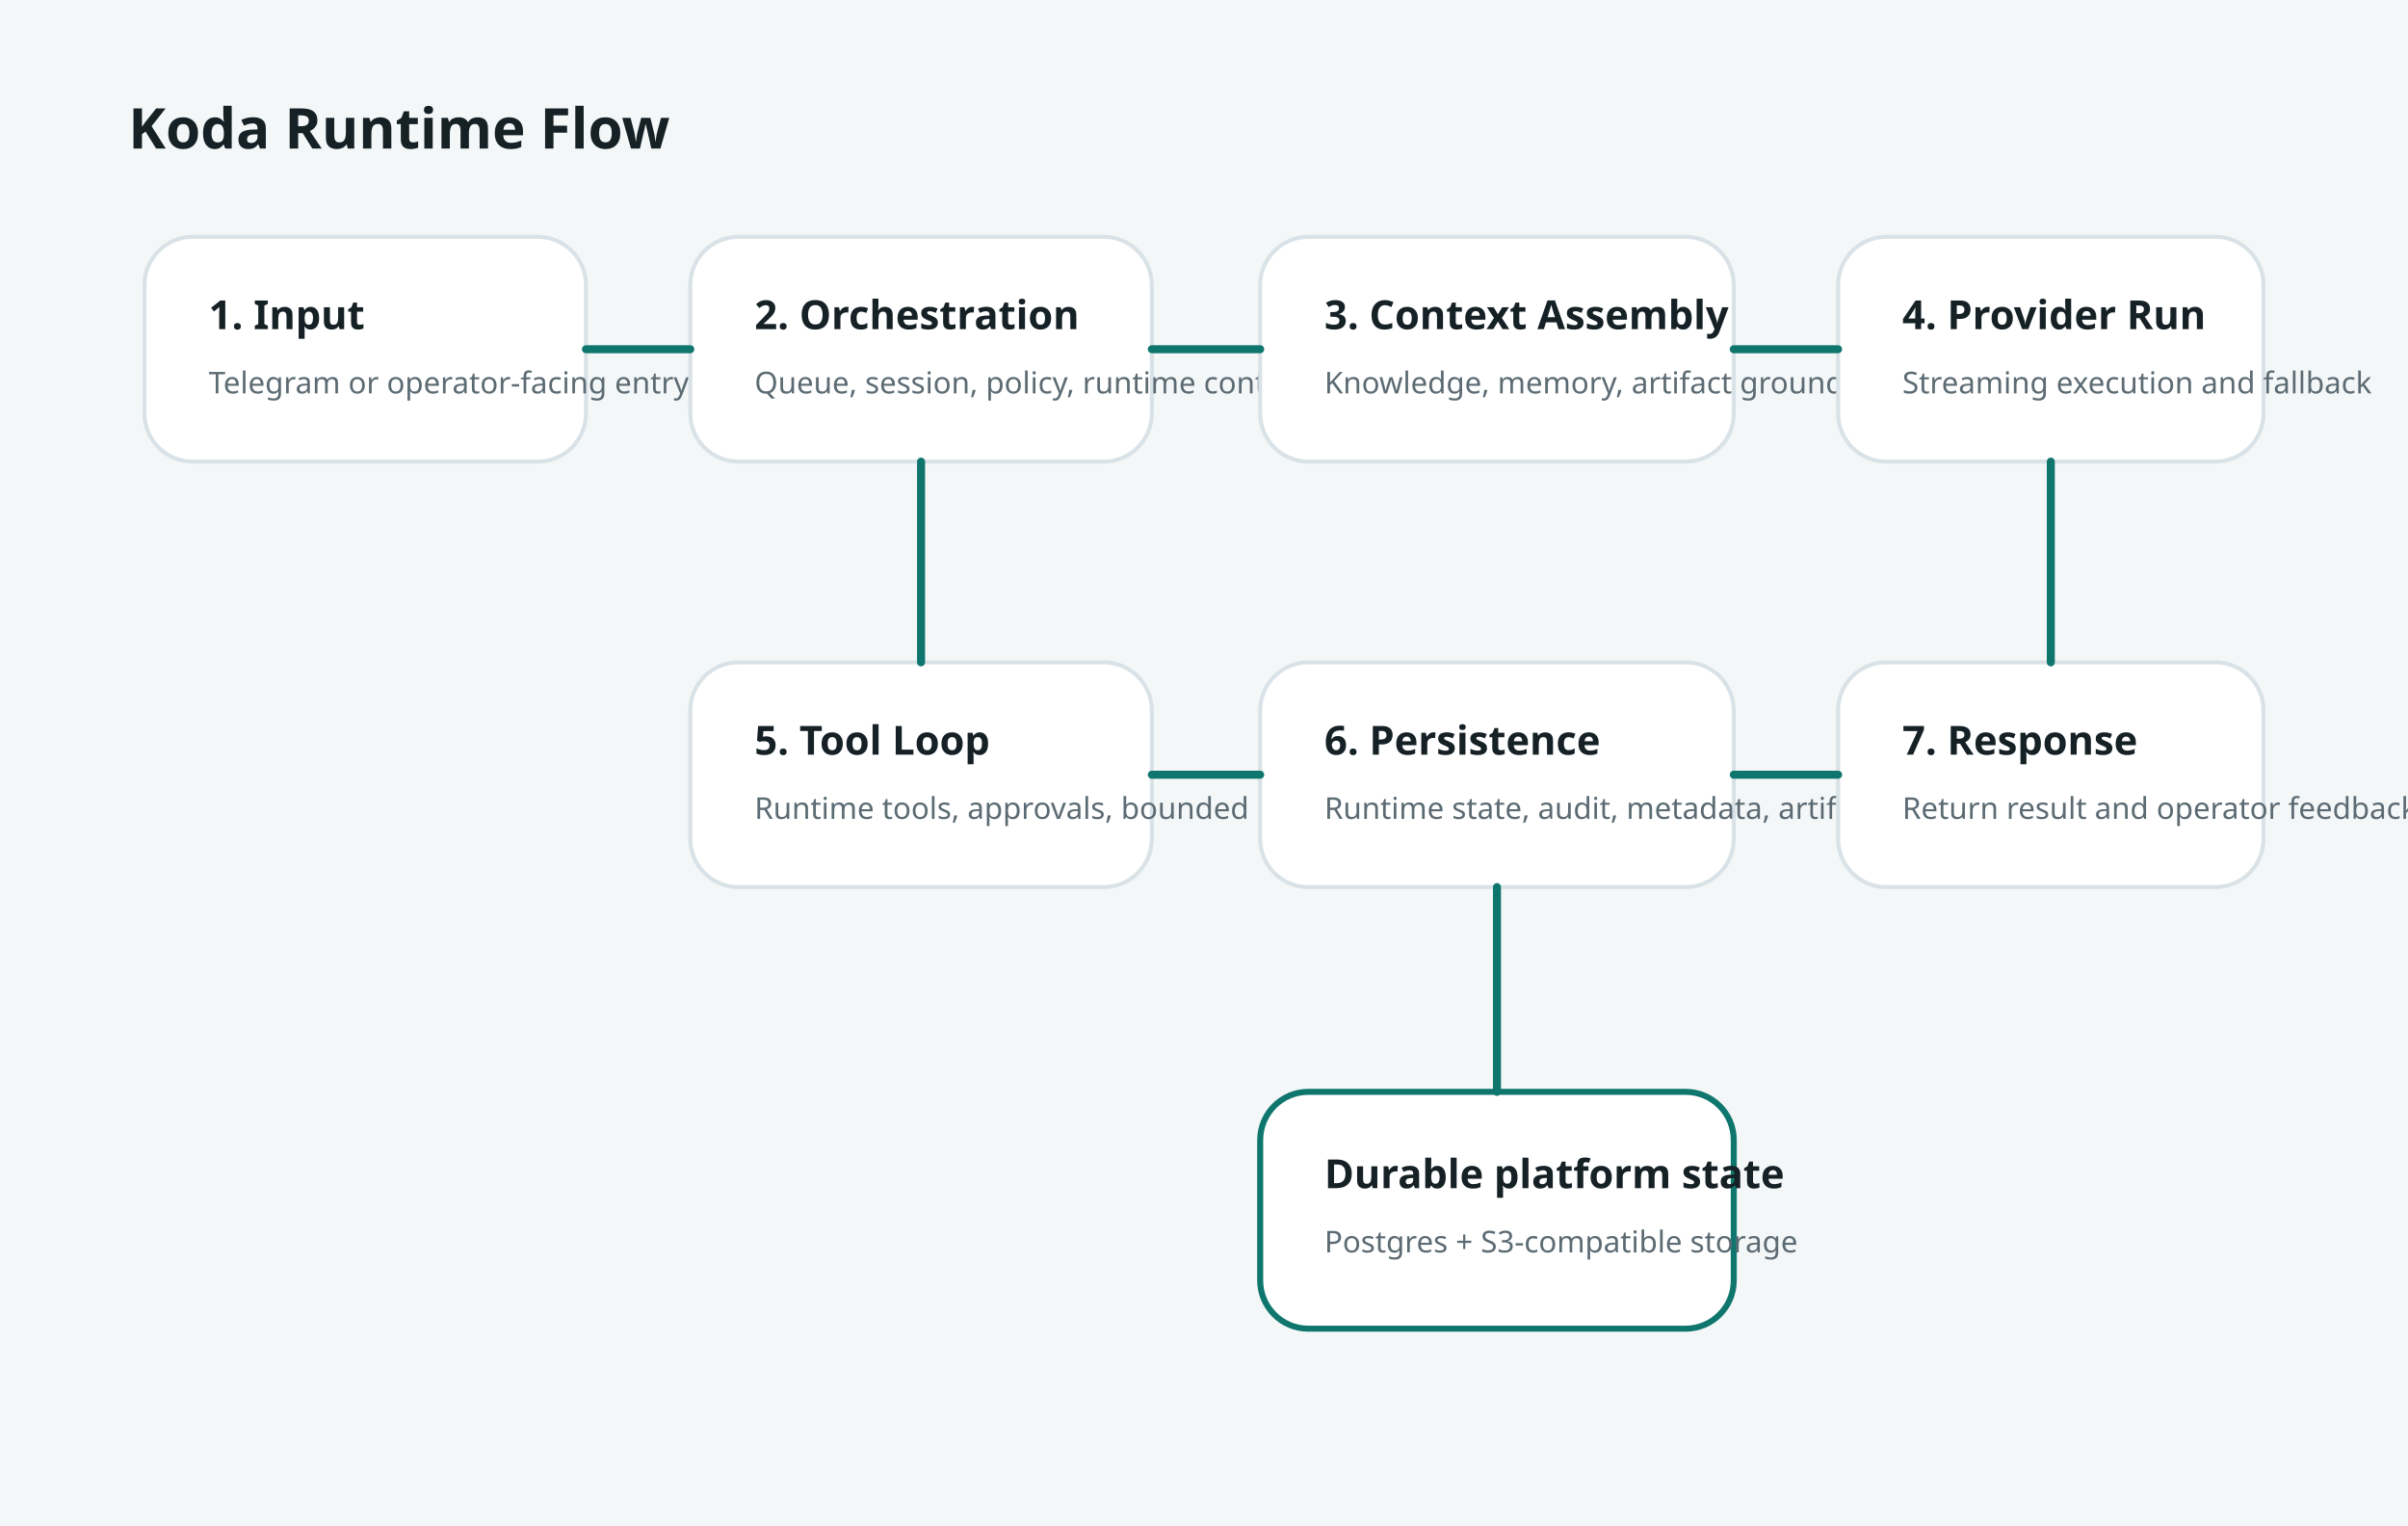
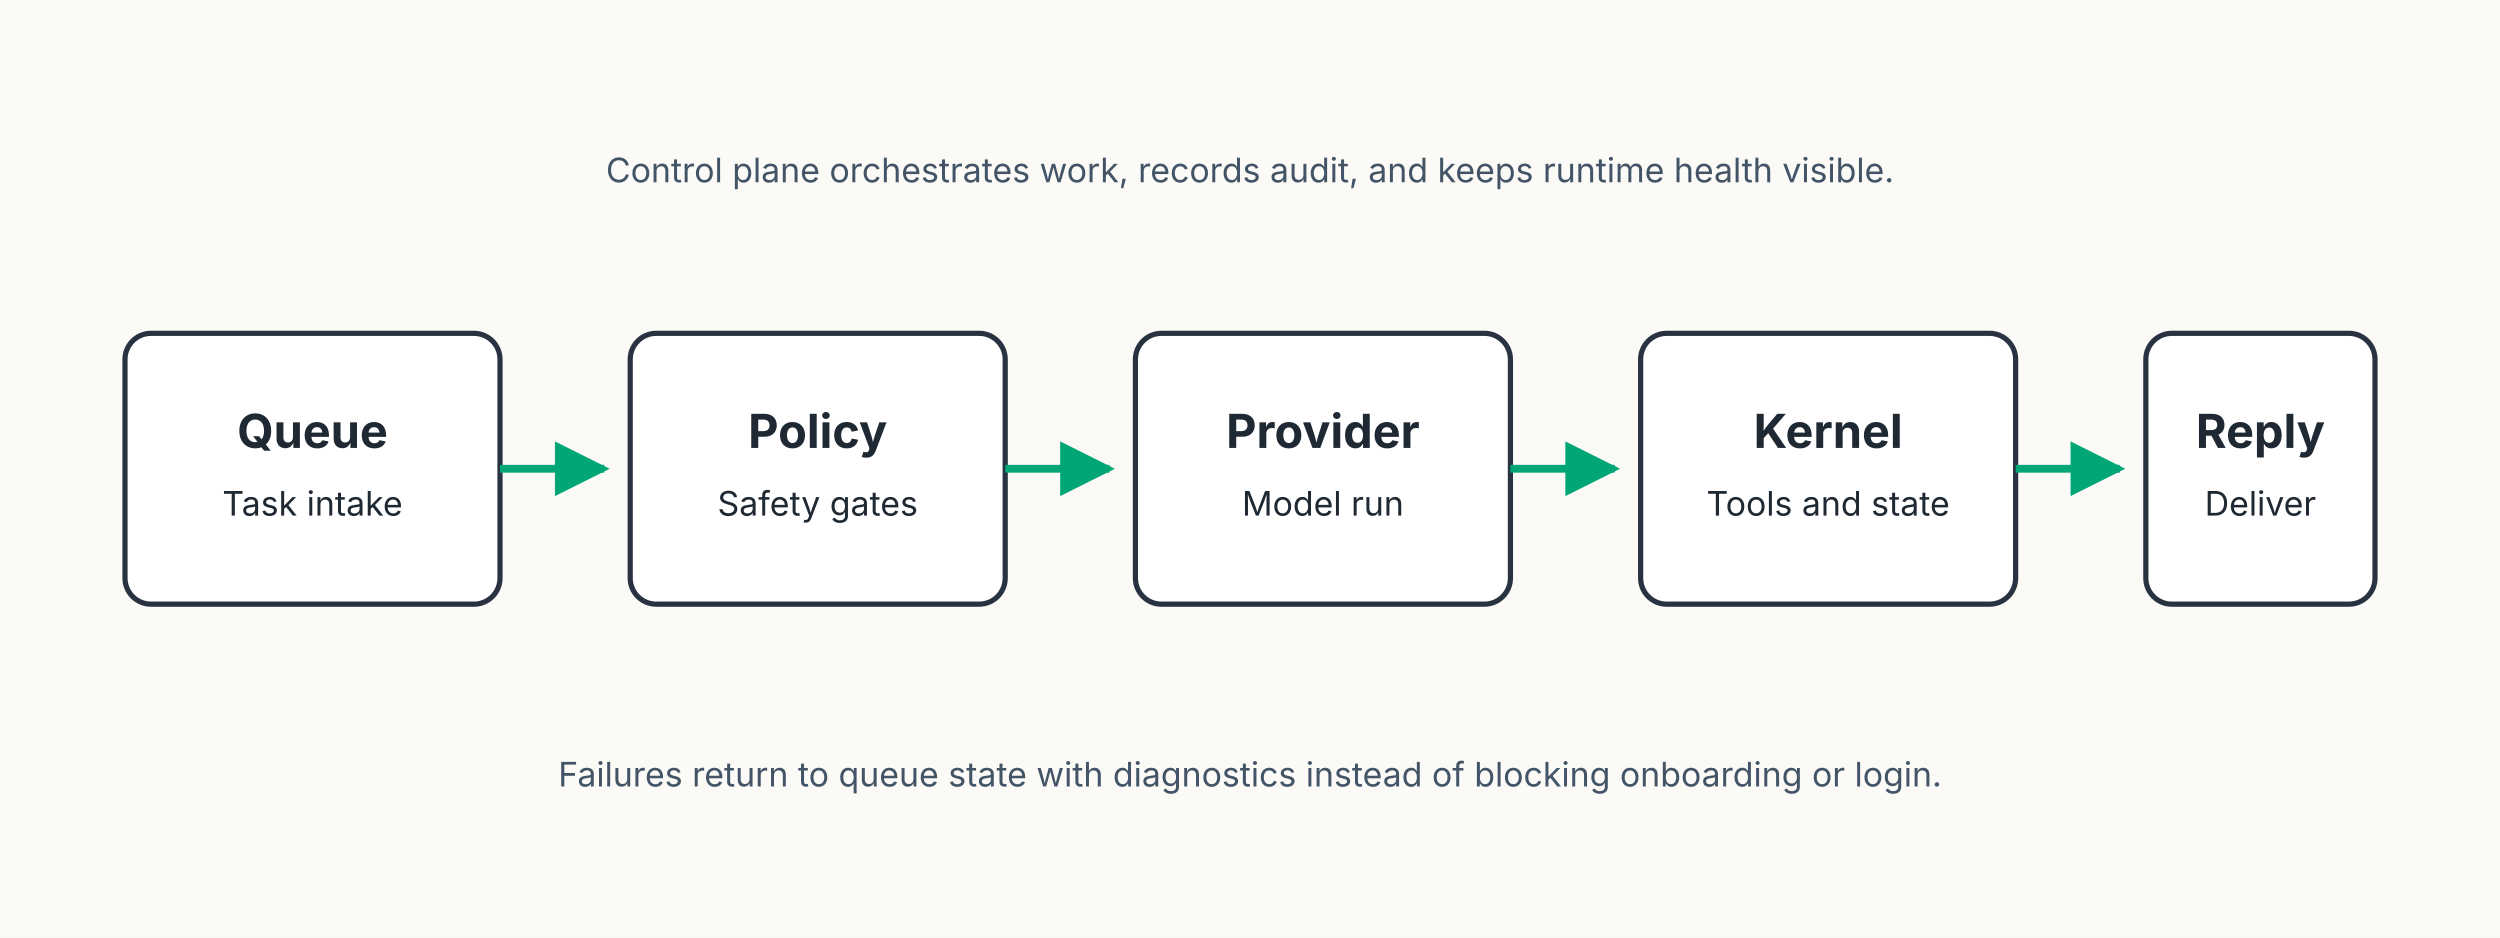
- <svg xmlns="http://www.w3.org/2000/svg" width="1200" height="760" viewBox="0 0 1200 760" fill="none" role="img" aria-labelledby="title desc">
-   <style>
-     .title { font: 700 28px 'IBM Plex Sans', 'Segoe UI', sans-serif; fill: #162126; }
-     .label { font: 600 20px 'IBM Plex Sans', 'Segoe UI', sans-serif; fill: #162126; }
-     .body { font: 500 15px 'IBM Plex Sans', 'Segoe UI', sans-serif; fill: #5C6B73; }
-     .step { fill: #FFFFFF; stroke: #D9E2E7; stroke-width: 2; }
-   </style>
-   <rect width="1200" height="760" fill="#F4F7F8" />
-   <text x="64" y="74" class="title">Koda Runtime Flow</text>
-   <rect x="72" y="118" width="220" height="112" rx="24" class="step" />
-   <text x="104" y="164" class="label">1. Input</text>
-   <text x="104" y="196" class="body">Telegram or operator-facing entrypoint</text>
-   <rect x="344" y="118" width="230" height="112" rx="24" class="step" />
-   <text x="376" y="164" class="label">2. Orchestration</text>
-   <text x="376" y="196" class="body">Queue, session, policy, runtime context</text>
-   <rect x="628" y="118" width="236" height="112" rx="24" class="step" />
-   <text x="660" y="164" class="label">3. Context Assembly</text>
-   <text x="660" y="196" class="body">Knowledge, memory, artifact grounding</text>
-   <rect x="916" y="118" width="212" height="112" rx="24" class="step" />
-   <text x="948" y="164" class="label">4. Provider Run</text>
-   <text x="948" y="196" class="body">Streaming execution and fallback</text>
-   <rect x="344" y="330" width="230" height="112" rx="24" class="step" />
-   <text x="376" y="376" class="label">5. Tool Loop</text>
-   <text x="376" y="408" class="body">Runtime tools, approvals, bounded results</text>
-   <rect x="628" y="330" width="236" height="112" rx="24" class="step" />
-   <text x="660" y="376" class="label">6. Persistence</text>
-   <text x="660" y="408" class="body">Runtime state, audit, metadata, artifacts</text>
-   <rect x="916" y="330" width="212" height="112" rx="24" class="step" />
-   <text x="948" y="376" class="label">7. Response</text>
-   <text x="948" y="408" class="body">Return result and operator feedback</text>
-   <rect x="628" y="544" width="236" height="118" rx="24" fill="#FFFFFF" stroke="#0F766E" stroke-width="3" />
-   <text x="660" y="592" class="label">Durable platform state</text>
-   <text x="660" y="624" class="body">Postgres + S3-compatible storage</text>
-   <path d="M292 174H344" stroke="#0F766E" stroke-width="4" stroke-linecap="round" />
-   <path d="M574 174H628" stroke="#0F766E" stroke-width="4" stroke-linecap="round" />
-   <path d="M864 174H916" stroke="#0F766E" stroke-width="4" stroke-linecap="round" />
-   <path d="M1022 230V330" stroke="#0F766E" stroke-width="4" stroke-linecap="round" />
-   <path d="M916 386H864" stroke="#0F766E" stroke-width="4" stroke-linecap="round" />
-   <path d="M628 386H574" stroke="#0F766E" stroke-width="4" stroke-linecap="round" />
-   <path d="M459 230V330" stroke="#0F766E" stroke-width="4" stroke-linecap="round" />
-   <path d="M746 442V544" stroke="#0F766E" stroke-width="4" stroke-linecap="round" />
+ <svg xmlns="http://www.w3.org/2000/svg" width="960" height="360" viewBox="0 0 960 360" role="img" aria-labelledby="title desc">
+   <rect width="960" height="360" fill="#fbfaf7" />
+   <g fill="#ffffff" stroke="#293241" stroke-width="2">
+     <rect x="48" y="128" width="144" height="104" rx="10" />
+     <rect x="242" y="128" width="144" height="104" rx="10" />
+     <rect x="436" y="128" width="144" height="104" rx="10" />
+     <rect x="630" y="128" width="144" height="104" rx="10" />
+     <rect x="824" y="128" width="88" height="104" rx="10" />
+   </g>
+   <g fill="#1f2933" font-family="Inter, Arial, sans-serif" text-anchor="middle">
+     <text x="120" y="172" font-size="18" font-weight="700">Queue</text>
+     <text x="120" y="198" font-size="13">Task intake</text>
+     <text x="314" y="172" font-size="18" font-weight="700">Policy</text>
+     <text x="314" y="198" font-size="13">Safety gates</text>
+     <text x="508" y="172" font-size="18" font-weight="700">Provider</text>
+     <text x="508" y="198" font-size="13">Model run</text>
+     <text x="702" y="172" font-size="18" font-weight="700">Kernel</text>
+     <text x="702" y="198" font-size="13">Tools and state</text>
+     <text x="868" y="172" font-size="18" font-weight="700">Reply</text>
+     <text x="868" y="198" font-size="13">Deliver</text>
+   </g>
+   <g fill="none" stroke="#00a676" stroke-width="3" marker-end="url(#arrow)">
+     <path d="M192 180h40" />
+     <path d="M386 180h40" />
+     <path d="M580 180h40" />
+     <path d="M774 180h40" />
+   </g>
+   <g fill="#425466" font-family="Inter, Arial, sans-serif" font-size="13" text-anchor="middle">
+     <text x="480" y="70">Control plane orchestrates work, records audit, and keeps runtime health visible.</text>
+     <text x="480" y="302">Failures return to queue state with diagnostics instead of blocking onboarding or login.</text>
+   </g>
+   <defs>
+     <marker id="arrow" viewBox="0 0 10 10" refX="9" refY="5" markerWidth="7" markerHeight="7" orient="auto-start-reverse">
+       <path d="M 0 0 L 10 5 L 0 10 z" fill="#00a676" />
+     </marker>
+   </defs>
</svg>
